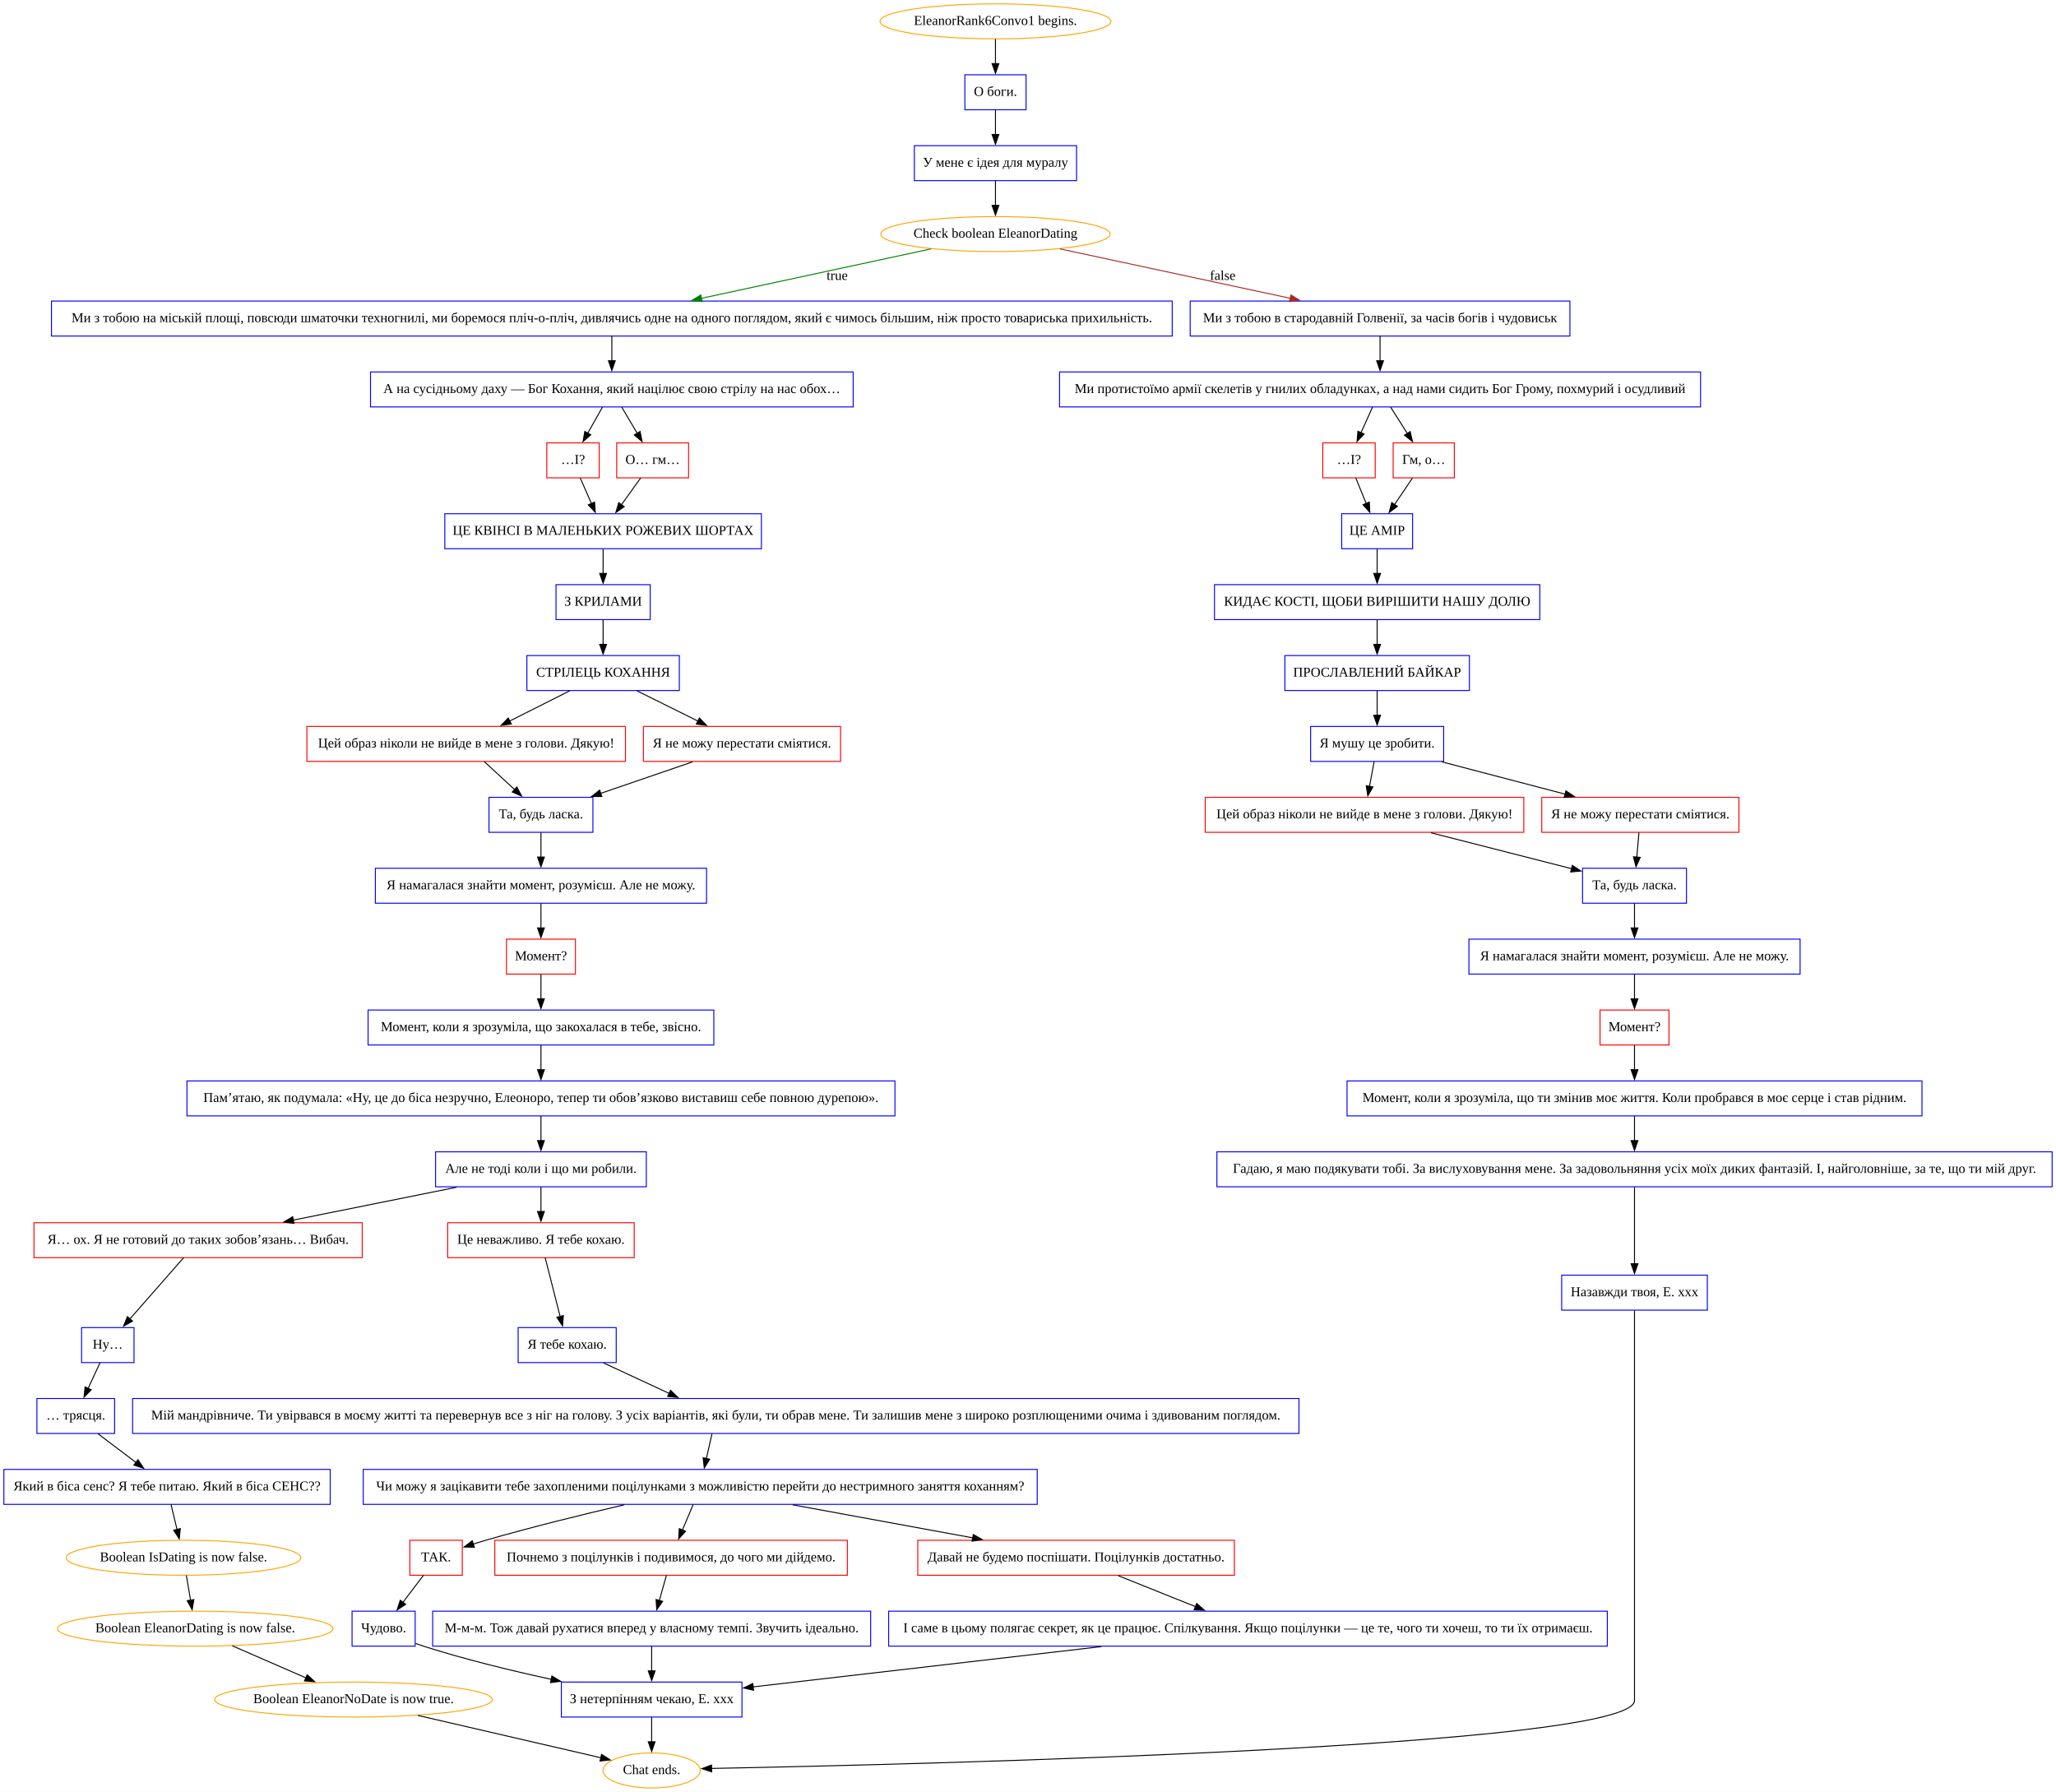
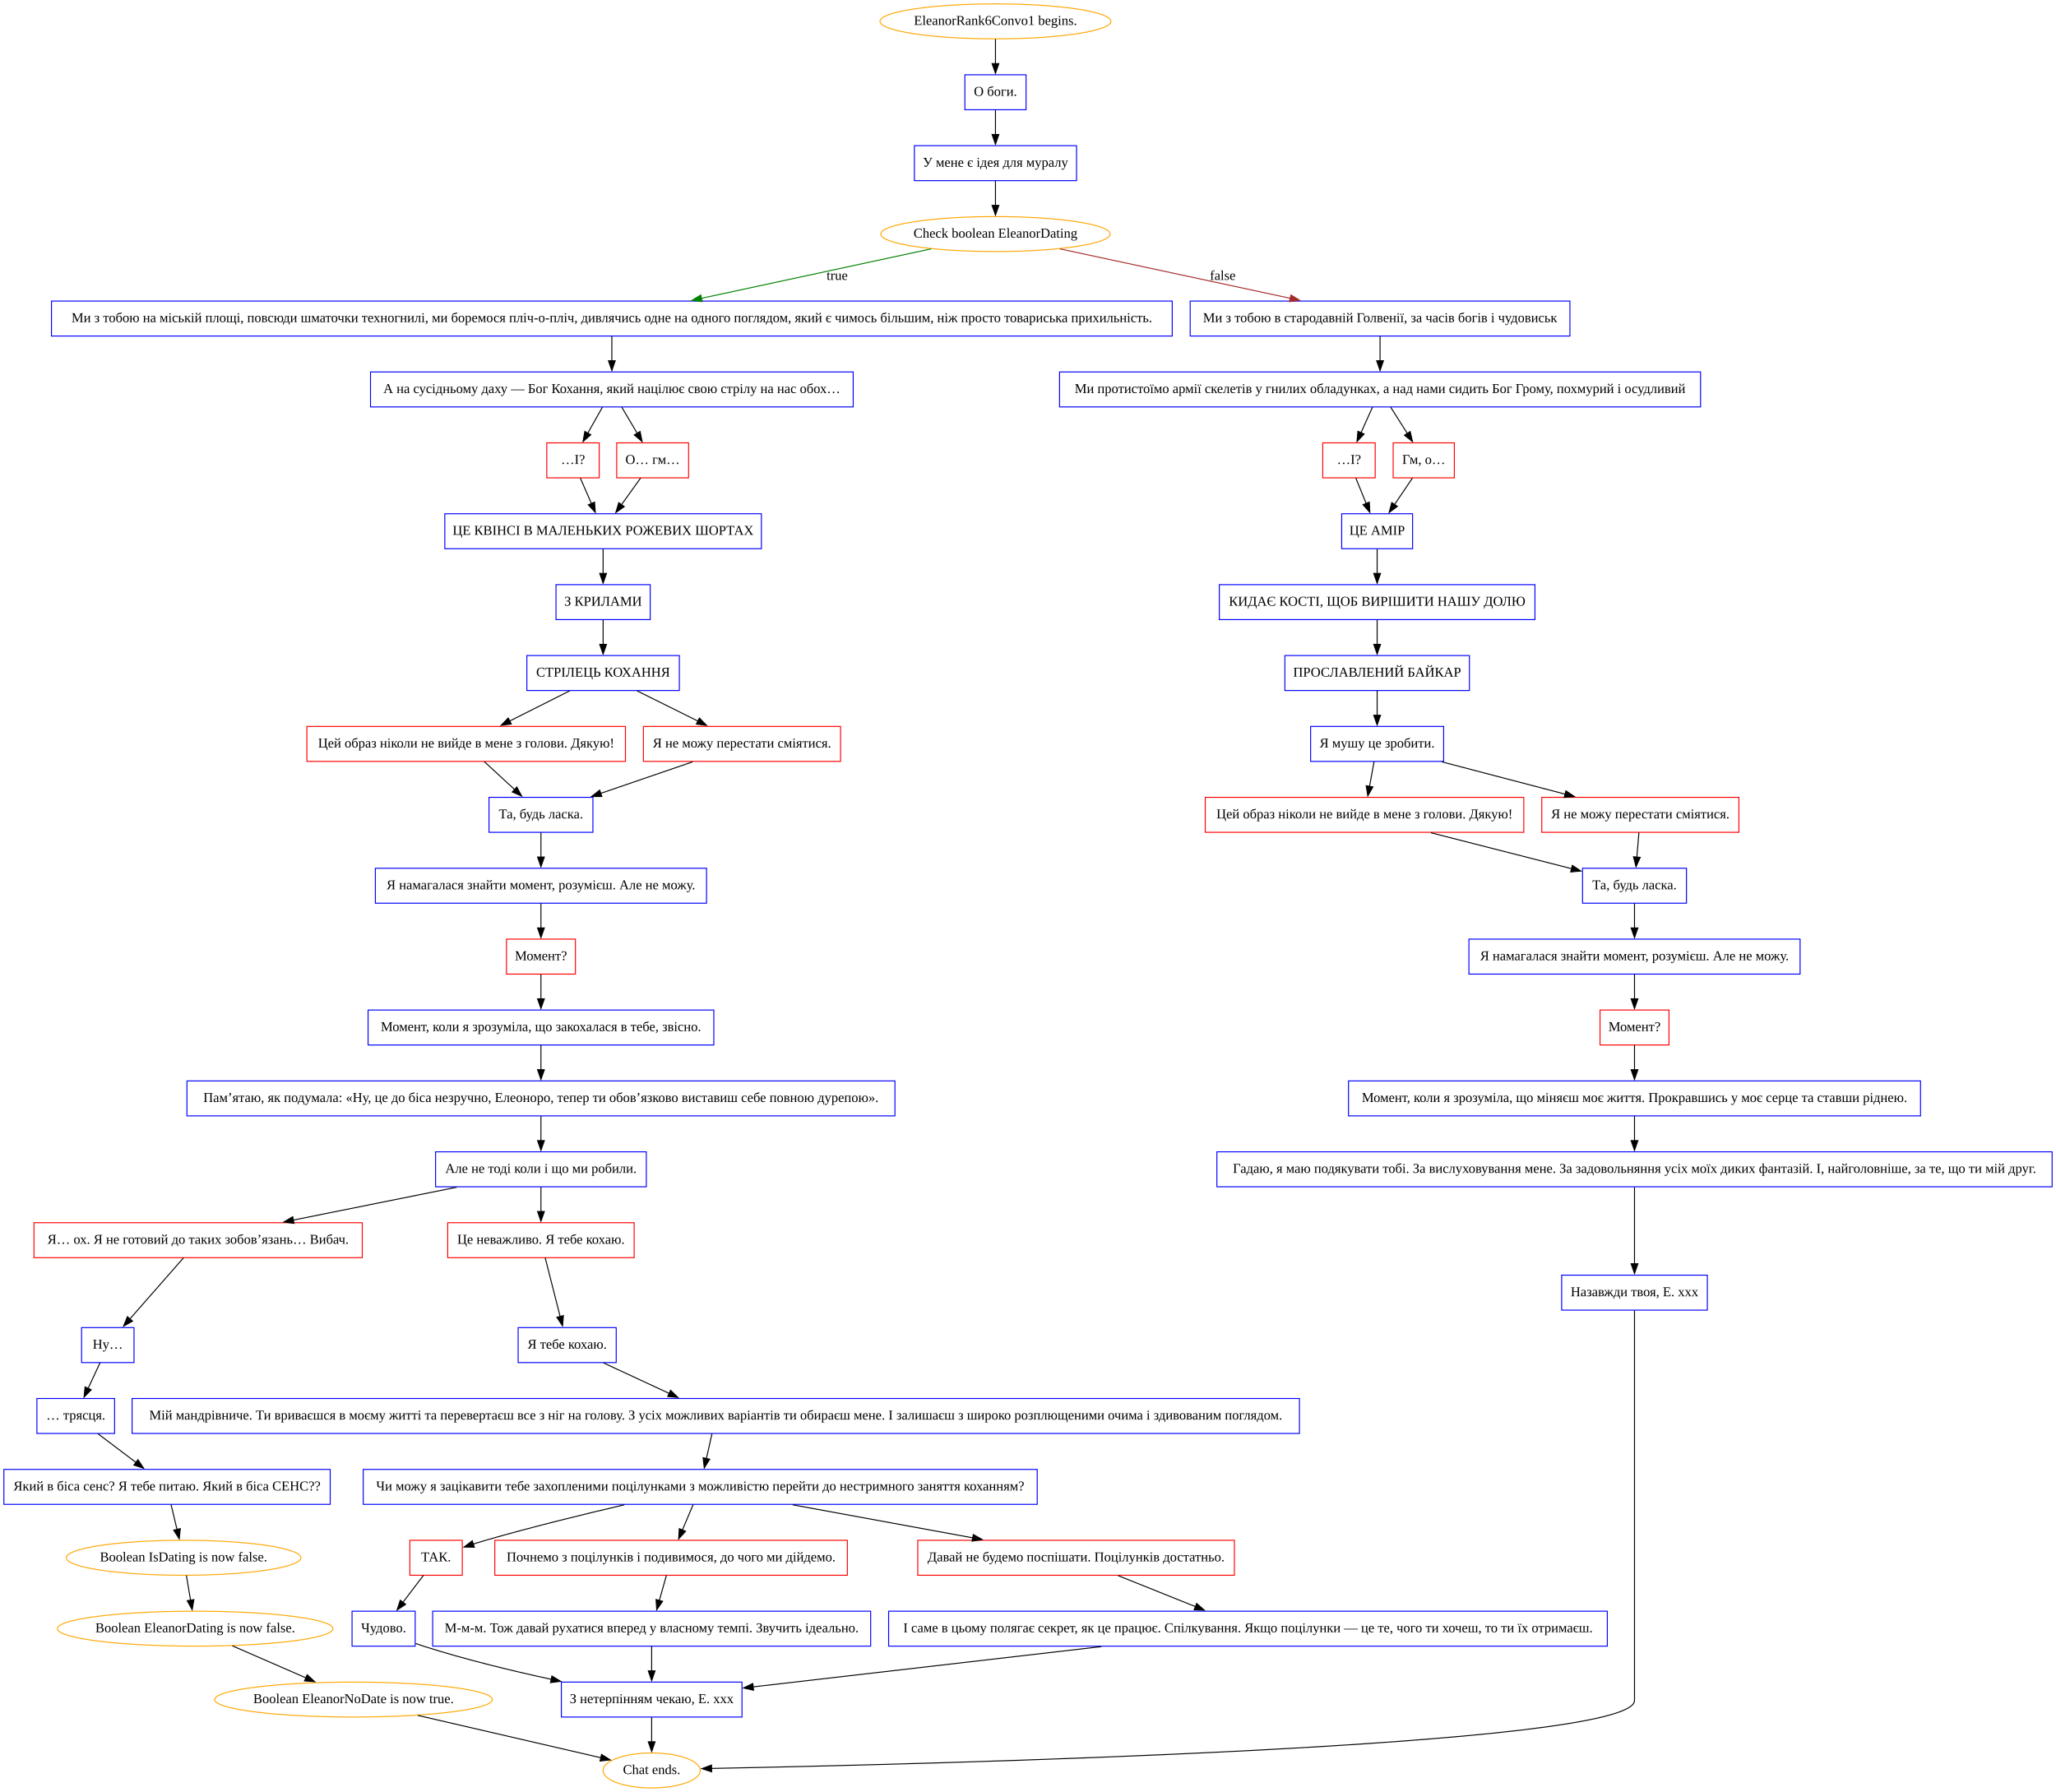
<svg xmlns="http://www.w3.org/2000/svg" width="2117pt" height="1845pt" viewBox="0.00 0.00 2117.00 1845.00">
  <g id="graph0" class="graph" transform="scale(1 1) rotate(0) translate(4 1841)">
    <polygon fill="white" stroke="none" points="-4,4 -4,-1841 2113,-1841 2113,4 -4,4" />
    <g id="node1" class="node">
      <ellipse fill="none" stroke="orange" cx="1021" cy="-1819" rx="118.88" ry="18" />
      <text text-anchor="middle" x="1021" y="-1815.3" font-family="Times New Roman,serif" font-size="14.00">EleanorRank6Convo1 begins.</text>
    </g>
    <g id="node2" class="node">
      <polygon fill="none" stroke="blue" points="1052.5,-1764 989.5,-1764 989.5,-1728 1052.5,-1728 1052.5,-1764" />
      <text text-anchor="middle" x="1021" y="-1742.3" font-family="Times New Roman,serif" font-size="14.00">О боги.</text>
    </g>
    <g id="edge1" class="edge">
      <path fill="none" stroke="black" d="M1021,-1800.81C1021,-1793.23 1021,-1784.1 1021,-1775.54" />
      <polygon fill="black" stroke="black" points="1024.5,-1775.54 1021,-1765.54 1017.5,-1775.54 1024.5,-1775.54" />
    </g>
    <g id="node3" class="node">
      <polygon fill="none" stroke="blue" points="1104.5,-1691 937.5,-1691 937.5,-1655 1104.5,-1655 1104.5,-1691" />
      <text text-anchor="middle" x="1021" y="-1669.3" font-family="Times New Roman,serif" font-size="14.00">У мене є ідея для муралу</text>
    </g>
    <g id="edge2" class="edge">
      <path fill="none" stroke="black" d="M1021,-1727.81C1021,-1720.23 1021,-1711.1 1021,-1702.54" />
      <polygon fill="black" stroke="black" points="1024.5,-1702.54 1021,-1692.54 1017.5,-1702.54 1024.5,-1702.54" />
    </g>
    <g id="node4" class="node">
      <ellipse fill="none" stroke="orange" cx="1021" cy="-1600" rx="118.08" ry="18" />
      <text text-anchor="middle" x="1021" y="-1596.3" font-family="Times New Roman,serif" font-size="14.00">Check boolean EleanorDating</text>
    </g>
    <g id="edge3" class="edge">
      <path fill="none" stroke="black" d="M1021,-1654.81C1021,-1647.23 1021,-1638.1 1021,-1629.54" />
      <polygon fill="black" stroke="black" points="1024.5,-1629.54 1021,-1619.54 1017.5,-1629.54 1024.5,-1629.54" />
    </g>
    <g id="node5" class="node">
      <polygon fill="none" stroke="blue" points="1203,-1531 49,-1531 49,-1495 1203,-1495 1203,-1531" />
      <text text-anchor="middle" x="626" y="-1509.3" font-family="Times New Roman,serif" font-size="14.00">Ми з тобою на міській площі, повсюди шматочки техногнилі, ми боремося пліч-о-пліч, дивлячись одне на одного поглядом, який є чимось більшим, ніж просто товариська прихильність.</text>
    </g>
    <g id="edge4" class="edge">
      <path fill="none" stroke="green" d="M954.89,-1584.77C890.02,-1570.82 790.56,-1549.41 717.99,-1533.8" />
      <polygon fill="green" stroke="green" points="719.03,-1530.44 708.52,-1531.76 717.56,-1537.28 719.03,-1530.44" />
      <text text-anchor="middle" x="858" y="-1552.8" font-family="Times New Roman,serif" font-size="14.00">true</text>
    </g>
    <g id="node6" class="node">
      <polygon fill="none" stroke="blue" points="1612.5,-1531 1221.5,-1531 1221.5,-1495 1612.5,-1495 1612.5,-1531" />
      <text text-anchor="middle" x="1417" y="-1509.3" font-family="Times New Roman,serif" font-size="14.00">Ми з тобою в стародавній Голвенії, за часів богів і чудовиськ</text>
    </g>
    <g id="edge5" class="edge">
      <path fill="none" stroke="brown" d="M1087.28,-1584.77C1152.31,-1570.82 1252.03,-1549.41 1324.78,-1533.8" />
      <polygon fill="brown" stroke="brown" points="1325.23,-1537.28 1334.28,-1531.76 1323.77,-1530.43 1325.23,-1537.28" />
      <text text-anchor="middle" x="1255" y="-1552.8" font-family="Times New Roman,serif" font-size="14.00">false</text>
    </g>
    <g id="node7" class="node">
      <polygon fill="none" stroke="blue" points="874.5,-1458 377.5,-1458 377.5,-1422 874.5,-1422 874.5,-1458" />
      <text text-anchor="middle" x="626" y="-1436.3" font-family="Times New Roman,serif" font-size="14.00">А на сусідньому даху — Бог Кохання, який націлює свою стрілу на нас обох…</text>
    </g>
    <g id="edge6" class="edge">
      <path fill="none" stroke="black" d="M626,-1494.81C626,-1487.23 626,-1478.1 626,-1469.54" />
      <polygon fill="black" stroke="black" points="629.5,-1469.54 626,-1459.54 622.5,-1469.54 629.5,-1469.54" />
    </g>
    <g id="node8" class="node">
      <polygon fill="none" stroke="blue" points="1747,-1458 1087,-1458 1087,-1422 1747,-1422 1747,-1458" />
      <text text-anchor="middle" x="1417" y="-1436.3" font-family="Times New Roman,serif" font-size="14.00">Ми протистоїмо армії скелетів у гнилих обладунках, а над нами сидить Бог Грому, похмурий і осудливий</text>
    </g>
    <g id="edge7" class="edge">
      <path fill="none" stroke="black" d="M1417,-1494.81C1417,-1487.23 1417,-1478.1 1417,-1469.54" />
      <polygon fill="black" stroke="black" points="1420.5,-1469.54 1417,-1459.54 1413.5,-1469.54 1420.5,-1469.54" />
    </g>
    <g id="node9" class="node">
      <polygon fill="none" stroke="red" points="613,-1385 559,-1385 559,-1349 613,-1349 613,-1385" />
      <text text-anchor="middle" x="586" y="-1363.3" font-family="Times New Roman,serif" font-size="14.00">…І?</text>
    </g>
    <g id="edge8" class="edge">
      <path fill="none" stroke="black" d="M616.32,-1421.81C611.75,-1413.7 606.19,-1403.84 601.09,-1394.78" />
      <polygon fill="black" stroke="black" points="604.29,-1393.34 596.34,-1386.35 598.2,-1396.78 604.29,-1393.34" />
    </g>
    <g id="node10" class="node">
      <polygon fill="none" stroke="red" points="705,-1385 631,-1385 631,-1349 705,-1349 705,-1385" />
      <text text-anchor="middle" x="668" y="-1363.3" font-family="Times New Roman,serif" font-size="14.00">О… гм…</text>
    </g>
    <g id="edge9" class="edge">
      <path fill="none" stroke="black" d="M636.17,-1421.81C640.96,-1413.7 646.8,-1403.84 652.16,-1394.78" />
      <polygon fill="black" stroke="black" points="655.08,-1396.72 657.16,-1386.33 649.05,-1393.16 655.08,-1396.72" />
    </g>
    <g id="node11" class="node">
      <polygon fill="none" stroke="red" points="1412,-1385 1358,-1385 1358,-1349 1412,-1349 1412,-1385" />
      <text text-anchor="middle" x="1385" y="-1363.3" font-family="Times New Roman,serif" font-size="14.00">…І?</text>
    </g>
    <g id="edge10" class="edge">
      <path fill="none" stroke="black" d="M1409.25,-1421.81C1405.68,-1413.88 1401.34,-1404.26 1397.33,-1395.36" />
      <polygon fill="black" stroke="black" points="1400.6,-1394.09 1393.3,-1386.41 1394.22,-1396.96 1400.6,-1394.09" />
    </g>
    <g id="node12" class="node">
      <polygon fill="none" stroke="red" points="1493.5,-1385 1430.5,-1385 1430.5,-1349 1493.5,-1349 1493.5,-1385" />
      <text text-anchor="middle" x="1462" y="-1363.3" font-family="Times New Roman,serif" font-size="14.00">Гм, о…</text>
    </g>
    <g id="edge11" class="edge">
      <path fill="none" stroke="black" d="M1427.89,-1421.81C1433.09,-1413.62 1439.42,-1403.62 1445.21,-1394.48" />
      <polygon fill="black" stroke="black" points="1448,-1396.63 1450.4,-1386.31 1442.09,-1392.88 1448,-1396.63" />
    </g>
    <g id="node13" class="node">
      <polygon fill="none" stroke="blue" points="780,-1312 454,-1312 454,-1276 780,-1276 780,-1312" />
      <text text-anchor="middle" x="617" y="-1290.3" font-family="Times New Roman,serif" font-size="14.00">ЦЕ КВІНСІ В МАЛЕНЬКИХ РОЖЕВИХ ШОРТАХ</text>
    </g>
    <g id="edge12" class="edge">
      <path fill="none" stroke="black" d="M593.5,-1348.81C596.97,-1340.88 601.17,-1331.26 605.05,-1322.36" />
      <polygon fill="black" stroke="black" points="608.17,-1323.98 608.96,-1313.42 601.75,-1321.18 608.17,-1323.98" />
    </g>
    <g id="edge13" class="edge">
      <path fill="none" stroke="black" d="M655.65,-1348.81C649.7,-1340.53 642.44,-1330.41 635.81,-1321.19" />
      <polygon fill="black" stroke="black" points="638.79,-1319.34 630.11,-1313.26 633.11,-1323.42 638.79,-1319.34" />
    </g>
    <g id="node14" class="node">
      <polygon fill="none" stroke="blue" points="1450.5,-1312 1377.5,-1312 1377.5,-1276 1450.5,-1276 1450.5,-1312" />
      <text text-anchor="middle" x="1414" y="-1290.3" font-family="Times New Roman,serif" font-size="14.00">ЦЕ АМІР</text>
    </g>
    <g id="edge14" class="edge">
      <path fill="none" stroke="black" d="M1392.02,-1348.81C1395.23,-1340.96 1399.1,-1331.47 1402.7,-1322.66" />
      <polygon fill="black" stroke="black" points="1405.93,-1324.01 1406.47,-1313.43 1399.45,-1321.36 1405.93,-1324.01" />
    </g>
    <g id="edge15" class="edge">
      <path fill="none" stroke="black" d="M1450.38,-1348.81C1444.84,-1340.62 1438.08,-1330.62 1431.91,-1321.48" />
      <polygon fill="black" stroke="black" points="1434.86,-1319.61 1426.36,-1313.28 1429.06,-1323.53 1434.86,-1319.61" />
    </g>
    <g id="node15" class="node">
      <polygon fill="none" stroke="blue" points="665.5,-1239 568.5,-1239 568.5,-1203 665.5,-1203 665.5,-1239" />
      <text text-anchor="middle" x="617" y="-1217.3" font-family="Times New Roman,serif" font-size="14.00">З КРИЛАМИ</text>
    </g>
    <g id="edge16" class="edge">
      <path fill="none" stroke="black" d="M617,-1275.81C617,-1268.23 617,-1259.1 617,-1250.54" />
      <polygon fill="black" stroke="black" points="620.5,-1250.54 617,-1240.54 613.5,-1250.54 620.5,-1250.54" />
    </g>
    <g id="node16" class="node">
-       <polygon fill="none" stroke="blue" points="1581.5,-1239 1246.5,-1239 1246.5,-1203 1581.5,-1203 1581.5,-1239" />
-       <text text-anchor="middle" x="1414" y="-1217.3" font-family="Times New Roman,serif" font-size="14.00">КИДАЄ КОСТІ, ЩОБИ ВИРІШИТИ НАШУ ДОЛЮ</text>
+       <polygon fill="none" stroke="blue" points="1576.5,-1239 1251.5,-1239 1251.5,-1203 1576.5,-1203 1576.5,-1239" />
+       <text text-anchor="middle" x="1414" y="-1217.3" font-family="Times New Roman,serif" font-size="14.00">КИДАЄ КОСТІ, ЩОБ ВИРІШИТИ НАШУ ДОЛЮ</text>
    </g>
    <g id="edge17" class="edge">
      <path fill="none" stroke="black" d="M1414,-1275.81C1414,-1268.23 1414,-1259.1 1414,-1250.54" />
      <polygon fill="black" stroke="black" points="1417.5,-1250.54 1414,-1240.54 1410.5,-1250.54 1417.5,-1250.54" />
    </g>
    <g id="node17" class="node">
      <polygon fill="none" stroke="blue" points="695.5,-1166 538.5,-1166 538.5,-1130 695.5,-1130 695.5,-1166" />
      <text text-anchor="middle" x="617" y="-1144.3" font-family="Times New Roman,serif" font-size="14.00">СТРІЛЕЦЬ КОХАННЯ</text>
    </g>
    <g id="edge18" class="edge">
      <path fill="none" stroke="black" d="M617,-1202.81C617,-1195.23 617,-1186.1 617,-1177.54" />
      <polygon fill="black" stroke="black" points="620.5,-1177.54 617,-1167.54 613.5,-1177.54 620.5,-1177.54" />
    </g>
    <g id="node18" class="node">
      <polygon fill="none" stroke="blue" points="1509,-1166 1319,-1166 1319,-1130 1509,-1130 1509,-1166" />
      <text text-anchor="middle" x="1414" y="-1144.3" font-family="Times New Roman,serif" font-size="14.00">ПРОСЛАВЛЕНИЙ БАЙКАР</text>
    </g>
    <g id="edge19" class="edge">
      <path fill="none" stroke="black" d="M1414,-1202.81C1414,-1195.23 1414,-1186.1 1414,-1177.54" />
      <polygon fill="black" stroke="black" points="1417.5,-1177.54 1414,-1167.54 1410.5,-1177.54 1417.5,-1177.54" />
    </g>
    <g id="node19" class="node">
      <polygon fill="none" stroke="red" points="640,-1093 312,-1093 312,-1057 640,-1057 640,-1093" />
      <text text-anchor="middle" x="476" y="-1071.3" font-family="Times New Roman,serif" font-size="14.00">Цей образ ніколи не вийде в мене з голови. Дякую!</text>
    </g>
    <g id="edge20" class="edge">
      <path fill="none" stroke="black" d="M582.51,-1129.63C563.9,-1120.26 540.72,-1108.59 520.74,-1098.53" />
      <polygon fill="black" stroke="black" points="522.48,-1095.49 511.98,-1094.12 519.33,-1101.74 522.48,-1095.49" />
    </g>
    <g id="node20" class="node">
      <polygon fill="none" stroke="red" points="861.5,-1093 658.5,-1093 658.5,-1057 861.5,-1057 861.5,-1093" />
      <text text-anchor="middle" x="760" y="-1071.3" font-family="Times New Roman,serif" font-size="14.00">Я не можу перестати сміятися.</text>
    </g>
    <g id="edge21" class="edge">
      <path fill="none" stroke="black" d="M651.98,-1129.63C670.85,-1120.26 694.36,-1108.59 714.62,-1098.53" />
      <polygon fill="black" stroke="black" points="716.13,-1101.69 723.53,-1094.11 713.01,-1095.42 716.13,-1101.69" />
    </g>
    <g id="node21" class="node">
      <polygon fill="none" stroke="blue" points="1482.5,-1093 1345.5,-1093 1345.5,-1057 1482.5,-1057 1482.5,-1093" />
      <text text-anchor="middle" x="1414" y="-1071.3" font-family="Times New Roman,serif" font-size="14.00">Я мушу це зробити.</text>
    </g>
    <g id="edge22" class="edge">
      <path fill="none" stroke="black" d="M1414,-1129.81C1414,-1122.23 1414,-1113.1 1414,-1104.54" />
      <polygon fill="black" stroke="black" points="1417.5,-1104.54 1414,-1094.54 1410.5,-1104.54 1417.5,-1104.54" />
    </g>
    <g id="node22" class="node">
      <polygon fill="none" stroke="blue" points="606.5,-1020 499.5,-1020 499.5,-984 606.5,-984 606.5,-1020" />
      <text text-anchor="middle" x="553" y="-998.3" font-family="Times New Roman,serif" font-size="14.00">Та, будь ласка.</text>
    </g>
    <g id="edge23" class="edge">
      <path fill="none" stroke="black" d="M494.64,-1056.81C504.03,-1048.16 515.59,-1037.5 525.93,-1027.96" />
      <polygon fill="black" stroke="black" points="528.17,-1030.65 533.15,-1021.3 523.43,-1025.51 528.17,-1030.65" />
    </g>
    <g id="edge24" class="edge">
      <path fill="none" stroke="black" d="M709.1,-1056.54C680.52,-1046.74 644.67,-1034.44 614.53,-1024.1" />
      <polygon fill="black" stroke="black" points="615.73,-1020.82 605.14,-1020.88 613.46,-1027.44 615.73,-1020.82" />
    </g>
    <g id="node23" class="node">
      <polygon fill="none" stroke="red" points="1565,-1020 1237,-1020 1237,-984 1565,-984 1565,-1020" />
      <text text-anchor="middle" x="1401" y="-998.3" font-family="Times New Roman,serif" font-size="14.00">Цей образ ніколи не вийде в мене з голови. Дякую!</text>
    </g>
    <g id="edge25" class="edge">
      <path fill="none" stroke="black" d="M1410.85,-1056.81C1409.45,-1049.14 1407.75,-1039.89 1406.17,-1031.24" />
      <polygon fill="black" stroke="black" points="1409.63,-1030.72 1404.39,-1021.52 1402.75,-1031.98 1409.63,-1030.72" />
    </g>
    <g id="node24" class="node">
      <polygon fill="none" stroke="red" points="1786.5,-1020 1583.5,-1020 1583.5,-984 1786.5,-984 1786.5,-1020" />
      <text text-anchor="middle" x="1685" y="-998.3" font-family="Times New Roman,serif" font-size="14.00">Я не можу перестати сміятися.</text>
    </g>
    <g id="edge26" class="edge">
      <path fill="none" stroke="black" d="M1480.64,-1056.54C1519.03,-1046.48 1567.47,-1033.79 1607.55,-1023.29" />
      <polygon fill="black" stroke="black" points="1608.37,-1026.7 1617.15,-1020.78 1606.59,-1019.92 1608.37,-1026.7" />
    </g>
    <g id="node25" class="node">
      <polygon fill="none" stroke="blue" points="723.5,-947 382.5,-947 382.5,-911 723.5,-911 723.5,-947" />
      <text text-anchor="middle" x="553" y="-925.3" font-family="Times New Roman,serif" font-size="14.00">Я намагалася знайти момент, розумієш. Але не можу.</text>
    </g>
    <g id="edge27" class="edge">
      <path fill="none" stroke="black" d="M553,-983.81C553,-976.23 553,-967.1 553,-958.54" />
      <polygon fill="black" stroke="black" points="556.5,-958.54 553,-948.54 549.5,-958.54 556.5,-958.54" />
    </g>
    <g id="node26" class="node">
      <polygon fill="none" stroke="blue" points="1732.5,-947 1625.5,-947 1625.5,-911 1732.5,-911 1732.5,-947" />
      <text text-anchor="middle" x="1679" y="-925.3" font-family="Times New Roman,serif" font-size="14.00">Та, будь ласка.</text>
    </g>
    <g id="edge28" class="edge">
      <path fill="none" stroke="black" d="M1469.36,-983.54C1513.58,-972.25 1570.79,-957.64 1614.28,-946.53" />
      <polygon fill="black" stroke="black" points="1615.01,-949.95 1623.83,-944.09 1613.28,-943.17 1615.01,-949.95" />
    </g>
    <g id="edge29" class="edge">
      <path fill="none" stroke="black" d="M1683.55,-983.81C1682.9,-976.14 1682.12,-966.89 1681.39,-958.24" />
      <polygon fill="black" stroke="black" points="1684.9,-958.21 1680.57,-948.54 1677.92,-958.8 1684.9,-958.21" />
    </g>
    <g id="node27" class="node">
      <polygon fill="none" stroke="red" points="588.5,-874 517.5,-874 517.5,-838 588.5,-838 588.5,-874" />
      <text text-anchor="middle" x="553" y="-852.3" font-family="Times New Roman,serif" font-size="14.00">Момент?</text>
    </g>
    <g id="edge30" class="edge">
      <path fill="none" stroke="black" d="M553,-910.81C553,-903.23 553,-894.1 553,-885.54" />
      <polygon fill="black" stroke="black" points="556.5,-885.54 553,-875.54 549.5,-885.54 556.5,-885.54" />
    </g>
    <g id="node28" class="node">
      <polygon fill="none" stroke="blue" points="1849.5,-874 1508.5,-874 1508.5,-838 1849.5,-838 1849.5,-874" />
      <text text-anchor="middle" x="1679" y="-852.3" font-family="Times New Roman,serif" font-size="14.00">Я намагалася знайти момент, розумієш. Але не можу.</text>
    </g>
    <g id="edge31" class="edge">
      <path fill="none" stroke="black" d="M1679,-910.81C1679,-903.23 1679,-894.1 1679,-885.54" />
      <polygon fill="black" stroke="black" points="1682.5,-885.54 1679,-875.54 1675.5,-885.54 1682.5,-885.54" />
    </g>
    <g id="node29" class="node">
      <polygon fill="none" stroke="blue" points="731,-801 375,-801 375,-765 731,-765 731,-801" />
      <text text-anchor="middle" x="553" y="-779.3" font-family="Times New Roman,serif" font-size="14.00">Момент, коли я зрозуміла, що закохалася в тебе, звісно.</text>
    </g>
    <g id="edge32" class="edge">
      <path fill="none" stroke="black" d="M553,-837.81C553,-830.23 553,-821.1 553,-812.54" />
      <polygon fill="black" stroke="black" points="556.5,-812.54 553,-802.54 549.5,-812.54 556.5,-812.54" />
    </g>
    <g id="node30" class="node">
      <polygon fill="none" stroke="red" points="1714.5,-801 1643.5,-801 1643.5,-765 1714.5,-765 1714.5,-801" />
      <text text-anchor="middle" x="1679" y="-779.3" font-family="Times New Roman,serif" font-size="14.00">Момент?</text>
    </g>
    <g id="edge33" class="edge">
      <path fill="none" stroke="black" d="M1679,-837.81C1679,-830.23 1679,-821.1 1679,-812.54" />
      <polygon fill="black" stroke="black" points="1682.5,-812.54 1679,-802.54 1675.5,-812.54 1682.5,-812.54" />
    </g>
    <g id="node31" class="node">
      <polygon fill="none" stroke="blue" points="917.5,-728 188.5,-728 188.5,-692 917.5,-692 917.5,-728" />
      <text text-anchor="middle" x="553" y="-706.3" font-family="Times New Roman,serif" font-size="14.00">Пам’ятаю, як подумала: «Ну, це до біса незручно, Елеоноро, тепер ти обов’язково виставиш себе повною дурепою».</text>
    </g>
    <g id="edge34" class="edge">
      <path fill="none" stroke="black" d="M553,-764.81C553,-757.23 553,-748.1 553,-739.54" />
      <polygon fill="black" stroke="black" points="556.5,-739.54 553,-729.54 549.5,-739.54 556.5,-739.54" />
    </g>
    <g id="node32" class="node">
-       <polygon fill="none" stroke="blue" points="1975,-728 1383,-728 1383,-692 1975,-692 1975,-728" />
-       <text text-anchor="middle" x="1679" y="-706.3" font-family="Times New Roman,serif" font-size="14.00">Момент, коли я зрозуміла, що ти змінив моє життя. Коли пробрався в моє серце і став рідним.</text>
+       <polygon fill="none" stroke="blue" points="1973.5,-728 1384.5,-728 1384.5,-692 1973.5,-692 1973.5,-728" />
+       <text text-anchor="middle" x="1679" y="-706.3" font-family="Times New Roman,serif" font-size="14.00">Момент, коли я зрозуміла, що міняєш моє життя. Прокравшись у моє серце та ставши ріднею.</text>
    </g>
    <g id="edge35" class="edge">
      <path fill="none" stroke="black" d="M1679,-764.81C1679,-757.23 1679,-748.1 1679,-739.54" />
      <polygon fill="black" stroke="black" points="1682.5,-739.54 1679,-729.54 1675.5,-739.54 1682.5,-739.54" />
    </g>
    <g id="node33" class="node">
      <polygon fill="none" stroke="blue" points="661.5,-655 444.5,-655 444.5,-619 661.5,-619 661.5,-655" />
      <text text-anchor="middle" x="553" y="-633.3" font-family="Times New Roman,serif" font-size="14.00">Але не тоді коли і що ми робили.</text>
    </g>
    <g id="edge36" class="edge">
      <path fill="none" stroke="black" d="M553,-691.81C553,-684.23 553,-675.1 553,-666.54" />
      <polygon fill="black" stroke="black" points="556.5,-666.54 553,-656.54 549.5,-666.54 556.5,-666.54" />
    </g>
    <g id="node34" class="node">
      <polygon fill="none" stroke="blue" points="2109,-655 1249,-655 1249,-619 2109,-619 2109,-655" />
      <text text-anchor="middle" x="1679" y="-633.3" font-family="Times New Roman,serif" font-size="14.00">Гадаю, я маю подякувати тобі. За вислуховування мене. За задовольняння усіх моїх диких фантазій. І, найголовніше, за те, що ти мій друг.</text>
    </g>
    <g id="edge37" class="edge">
      <path fill="none" stroke="black" d="M1679,-691.81C1679,-684.23 1679,-675.1 1679,-666.54" />
      <polygon fill="black" stroke="black" points="1682.5,-666.54 1679,-656.54 1675.5,-666.54 1682.5,-666.54" />
    </g>
    <g id="node35" class="node">
      <polygon fill="none" stroke="red" points="369,-582 31,-582 31,-546 369,-546 369,-582" />
      <text text-anchor="middle" x="200" y="-560.3" font-family="Times New Roman,serif" font-size="14.00">Я… ох. Я не готовий до таких зобов’язань… Вибач.</text>
    </g>
    <g id="edge38" class="edge">
      <path fill="none" stroke="black" d="M466.19,-618.54C415.21,-608.29 350.63,-595.3 297.85,-584.68" />
      <polygon fill="black" stroke="black" points="298.75,-581.29 288.26,-582.75 297.37,-588.16 298.75,-581.29" />
    </g>
    <g id="node36" class="node">
      <polygon fill="none" stroke="red" points="649,-582 457,-582 457,-546 649,-546 649,-582" />
      <text text-anchor="middle" x="553" y="-560.3" font-family="Times New Roman,serif" font-size="14.00">Це неважливо. Я тебе кохаю.</text>
    </g>
    <g id="edge39" class="edge">
      <path fill="none" stroke="black" d="M553,-618.81C553,-611.23 553,-602.1 553,-593.54" />
      <polygon fill="black" stroke="black" points="556.5,-593.54 553,-583.54 549.5,-593.54 556.5,-593.54" />
    </g>
    <g id="node37" class="node">
      <polygon fill="none" stroke="blue" points="1754,-528 1604,-528 1604,-492 1754,-492 1754,-528" />
      <text text-anchor="middle" x="1679" y="-506.3" font-family="Times New Roman,serif" font-size="14.00">Назавжди твоя, Е. ххх</text>
    </g>
    <g id="edge40" class="edge">
      <path fill="none" stroke="black" d="M1679,-618.62C1679,-598.19 1679,-563.99 1679,-539.62" />
      <polygon fill="black" stroke="black" points="1682.5,-539.75 1679,-529.75 1675.5,-539.75 1682.5,-539.75" />
    </g>
    <g id="node38" class="node">
      <polygon fill="none" stroke="blue" points="134,-474 80,-474 80,-438 134,-438 134,-474" />
      <text text-anchor="middle" x="107" y="-452.3" font-family="Times New Roman,serif" font-size="14.00">Ну…</text>
    </g>
    <g id="edge41" class="edge">
      <path fill="none" stroke="black" d="M185.06,-545.97C170.1,-528.92 146.88,-502.46 129.66,-482.82" />
      <polygon fill="black" stroke="black" points="132.44,-480.69 123.21,-475.48 127.18,-485.3 132.44,-480.69" />
    </g>
    <g id="node39" class="node">
      <polygon fill="none" stroke="blue" points="630.5,-474 529.5,-474 529.5,-438 630.5,-438 630.5,-474" />
      <text text-anchor="middle" x="580" y="-452.3" font-family="Times New Roman,serif" font-size="14.00">Я тебе кохаю.</text>
    </g>
    <g id="edge42" class="edge">
      <path fill="none" stroke="black" d="M557.34,-545.97C561.51,-529.61 567.88,-504.59 572.81,-485.24" />
      <polygon fill="black" stroke="black" points="576.13,-486.36 575.21,-475.81 569.35,-484.63 576.13,-486.36" />
    </g>
    <g id="node40" class="node">
      <ellipse fill="none" stroke="orange" cx="667" cy="-18" rx="50.09" ry="18" />
      <text text-anchor="middle" x="667" y="-14.3" font-family="Times New Roman,serif" font-size="14.00">Chat ends.</text>
    </g>
    <g id="edge43" class="edge">
      <path fill="none" stroke="black" d="M1679,-491.61C1679,-473.66 1679,-444.88 1679,-420 1679,-420 1679,-420 1679,-90 1679,-42.09 947.79,-24.33 728.46,-20.08" />
      <polygon fill="black" stroke="black" points="728.76,-16.58 718.7,-19.89 728.63,-23.58 728.76,-16.58" />
    </g>
    <g id="node41" class="node">
      <polygon fill="none" stroke="blue" points="114,-401 34,-401 34,-365 114,-365 114,-401" />
      <text text-anchor="middle" x="74" y="-379.3" font-family="Times New Roman,serif" font-size="14.00">… трясця.</text>
    </g>
    <g id="edge44" class="edge">
      <path fill="none" stroke="black" d="M99.01,-437.81C95.32,-429.88 90.85,-420.26 86.72,-411.36" />
      <polygon fill="black" stroke="black" points="89.94,-409.99 82.55,-402.4 83.59,-412.94 89.94,-409.99" />
    </g>
    <g id="node42" class="node">
-       <polygon fill="none" stroke="blue" points="1333.5,-401 132.5,-401 132.5,-365 1333.5,-365 1333.5,-401" />
-       <text text-anchor="middle" x="733" y="-379.3" font-family="Times New Roman,serif" font-size="14.00">Мій мандрівниче. Ти увірвався в моєму житті та перевернув все з ніг на голову. З усіх варіантів, які були, ти обрав мене. Ти залишив мене з широко розплющеними очима і здивованим поглядом.</text>
+       <polygon fill="none" stroke="blue" points="1334,-401 132,-401 132,-365 1334,-365 1334,-401" />
+       <text text-anchor="middle" x="733" y="-379.3" font-family="Times New Roman,serif" font-size="14.00">Мій мандрівниче. Ти вриваєшся в моєму житті та перевертаєш все з ніг на голову. З усіх можливих варіантів ти обираєш мене. І залишаєш з широко розплющеними очима і здивованим поглядом.</text>
    </g>
    <g id="edge45" class="edge">
      <path fill="none" stroke="black" d="M617.43,-437.63C637.8,-428.18 663.23,-416.38 685.05,-406.25" />
      <polygon fill="black" stroke="black" points="686.46,-409.46 694.06,-402.07 683.51,-403.11 686.46,-409.46" />
    </g>
    <g id="node43" class="node">
      <polygon fill="none" stroke="blue" points="336,-328 0,-328 0,-292 336,-292 336,-328" />
      <text text-anchor="middle" x="168" y="-306.3" font-family="Times New Roman,serif" font-size="14.00">Який в біса сенс? Я тебе питаю. Який в біса СЕНС??</text>
    </g>
    <g id="edge46" class="edge">
      <path fill="none" stroke="black" d="M96.75,-364.81C108.56,-355.9 123.18,-344.86 136.09,-335.1" />
      <polygon fill="black" stroke="black" points="138.05,-338.01 143.92,-329.19 133.83,-332.42 138.05,-338.01" />
    </g>
    <g id="node44" class="node">
      <polygon fill="none" stroke="blue" points="1064,-328 370,-328 370,-292 1064,-292 1064,-328" />
      <text text-anchor="middle" x="717" y="-306.3" font-family="Times New Roman,serif" font-size="14.00">Чи можу я зацікавити тебе захопленими поцілунками з можливістю перейти до нестримного заняття коханням?</text>
    </g>
    <g id="edge47" class="edge">
      <path fill="none" stroke="black" d="M729.13,-364.81C727.4,-357.14 725.31,-347.89 723.36,-339.24" />
      <polygon fill="black" stroke="black" points="726.78,-338.49 721.17,-329.51 719.95,-340.03 726.78,-338.49" />
    </g>
    <g id="node45" class="node">
      <ellipse fill="none" stroke="orange" cx="185" cy="-237" rx="120.78" ry="18" />
      <text text-anchor="middle" x="185" y="-233.3" font-family="Times New Roman,serif" font-size="14.00">Boolean IsDating is now false.</text>
    </g>
    <g id="edge48" class="edge">
      <path fill="none" stroke="black" d="M172.12,-291.81C173.97,-284.05 176.22,-274.68 178.31,-265.95" />
      <polygon fill="black" stroke="black" points="181.65,-267.04 180.57,-256.5 174.84,-265.41 181.65,-267.04" />
    </g>
    <g id="node46" class="node">
      <polygon fill="none" stroke="red" points="472,-255 418,-255 418,-219 472,-219 472,-255" />
      <text text-anchor="middle" x="445" y="-233.3" font-family="Times New Roman,serif" font-size="14.00">ТАК.</text>
    </g>
    <g id="edge49" class="edge">
      <path fill="none" stroke="black" d="M638.86,-291.56C596.38,-281.66 543.06,-268.57 496,-255 491.78,-253.78 487.39,-252.44 483.04,-251.06" />
      <polygon fill="black" stroke="black" points="484.43,-247.83 473.84,-248.06 482.26,-254.49 484.43,-247.83" />
    </g>
    <g id="node47" class="node">
      <polygon fill="none" stroke="red" points="868.5,-255 505.5,-255 505.5,-219 868.5,-219 868.5,-255" />
      <text text-anchor="middle" x="687" y="-233.3" font-family="Times New Roman,serif" font-size="14.00">Почнемо з поцілунків і подивимося, до чого ми дійдемо.</text>
    </g>
    <g id="edge50" class="edge">
      <path fill="none" stroke="black" d="M709.74,-291.81C706.38,-283.88 702.32,-274.26 698.56,-265.36" />
      <polygon fill="black" stroke="black" points="701.9,-264.27 694.78,-256.42 695.45,-267 701.9,-264.27" />
    </g>
    <g id="node48" class="node">
      <polygon fill="none" stroke="red" points="1267,-255 941,-255 941,-219 1267,-219 1267,-255" />
      <text text-anchor="middle" x="1104" y="-233.3" font-family="Times New Roman,serif" font-size="14.00">Давай не будемо поспішати. Поцілунків достатньо.</text>
    </g>
    <g id="edge51" class="edge">
      <path fill="none" stroke="black" d="M812.17,-291.54C868.41,-281.22 939.75,-268.13 997.81,-257.48" />
      <polygon fill="black" stroke="black" points="998.17,-260.97 1007.38,-255.73 996.91,-254.09 998.17,-260.97" />
    </g>
    <g id="node49" class="node">
      <ellipse fill="none" stroke="orange" cx="197" cy="-164" rx="141.88" ry="18" />
      <text text-anchor="middle" x="197" y="-160.3" font-family="Times New Roman,serif" font-size="14.00">Boolean EleanorDating is now false.</text>
    </g>
    <g id="edge52" class="edge">
      <path fill="none" stroke="black" d="M187.9,-218.81C189.2,-211.14 190.76,-201.89 192.23,-193.24" />
      <polygon fill="black" stroke="black" points="195.65,-193.96 193.87,-183.52 188.75,-192.8 195.65,-193.96" />
    </g>
    <g id="node50" class="node">
      <polygon fill="none" stroke="blue" points="423.5,-182 358.5,-182 358.5,-146 423.5,-146 423.5,-182" />
      <text text-anchor="middle" x="391" y="-160.3" font-family="Times New Roman,serif" font-size="14.00">Чудово.</text>
    </g>
    <g id="edge53" class="edge">
      <path fill="none" stroke="black" d="M431.93,-218.81C425.56,-210.44 417.77,-200.2 410.7,-190.9" />
      <polygon fill="black" stroke="black" points="413.71,-189.07 404.87,-183.23 408.14,-193.31 413.71,-189.07" />
    </g>
    <g id="node51" class="node">
      <polygon fill="none" stroke="blue" points="892.5,-182 441.5,-182 441.5,-146 892.5,-146 892.5,-182" />
      <text text-anchor="middle" x="667" y="-160.3" font-family="Times New Roman,serif" font-size="14.00">М-м-м. Тож давай рухатися вперед у власному темпі. Звучить ідеально.</text>
    </g>
    <g id="edge54" class="edge">
      <path fill="none" stroke="black" d="M682.16,-218.81C679.97,-211.05 677.33,-201.68 674.87,-192.95" />
      <polygon fill="black" stroke="black" points="678.29,-192.16 672.21,-183.49 671.55,-194.06 678.29,-192.16" />
    </g>
    <g id="node52" class="node">
      <polygon fill="none" stroke="blue" points="1651,-182 911,-182 911,-146 1651,-146 1651,-182" />
      <text text-anchor="middle" x="1281" y="-160.3" font-family="Times New Roman,serif" font-size="14.00">І саме в цьому полягає секрет, як це працює. Спілкування. Якщо поцілунки — це те, чого ти хочеш, то ти їх отримаєш.</text>
    </g>
    <g id="edge55" class="edge">
      <path fill="none" stroke="black" d="M1147.3,-218.63C1171.3,-209 1201.36,-196.95 1226.9,-186.7" />
      <polygon fill="black" stroke="black" points="1228.15,-189.97 1236.13,-183 1225.55,-183.47 1228.15,-189.97" />
    </g>
    <g id="node53" class="node">
      <ellipse fill="none" stroke="orange" cx="360" cy="-91" rx="142.97" ry="18" />
      <text text-anchor="middle" x="360" y="-87.3" font-family="Times New Roman,serif" font-size="14.00">Boolean EleanorNoDate is now true.</text>
    </g>
    <g id="edge56" class="edge">
      <path fill="none" stroke="black" d="M235.22,-146.35C257.84,-136.5 286.73,-123.91 311.02,-113.34" />
      <polygon fill="black" stroke="black" points="312.3,-116.59 320.07,-109.39 309.51,-110.18 312.3,-116.59" />
    </g>
    <g id="node54" class="node">
      <polygon fill="none" stroke="blue" points="760,-109 574,-109 574,-73 760,-73 760,-109" />
      <text text-anchor="middle" x="667" y="-87.3" font-family="Times New Roman,serif" font-size="14.00">З нетерпінням чекаю, Е. xxx</text>
    </g>
    <g id="edge57" class="edge">
      <path fill="none" stroke="black" d="M423.94,-148.79C426.65,-147.79 429.36,-146.84 432,-146 474.46,-132.42 522.26,-120.8 563.61,-111.85" />
      <polygon fill="black" stroke="black" points="564.28,-115.29 573.33,-109.77 562.82,-108.44 564.28,-115.29" />
    </g>
    <g id="edge58" class="edge">
      <path fill="none" stroke="black" d="M667,-145.81C667,-138.23 667,-129.1 667,-120.54" />
      <polygon fill="black" stroke="black" points="670.5,-120.54 667,-110.54 663.5,-120.54 670.5,-120.54" />
    </g>
    <g id="edge59" class="edge">
      <path fill="none" stroke="black" d="M1130.01,-145.54C1018.55,-132.65 869.73,-115.44 771.25,-104.05" />
      <polygon fill="black" stroke="black" points="771.93,-100.61 761.59,-102.94 771.12,-107.56 771.93,-100.61" />
    </g>
    <g id="edge60" class="edge">
      <path fill="none" stroke="black" d="M426.24,-74.68C482.73,-61.62 562.83,-43.09 614.85,-31.06" />
      <polygon fill="black" stroke="black" points="615.4,-34.53 624.36,-28.86 613.82,-27.71 615.4,-34.53" />
    </g>
    <g id="edge61" class="edge">
      <path fill="none" stroke="black" d="M667,-72.81C667,-65.23 667,-56.1 667,-47.54" />
      <polygon fill="black" stroke="black" points="670.5,-47.54 667,-37.54 663.5,-47.54 670.5,-47.54" />
    </g>
  </g>
</svg>
